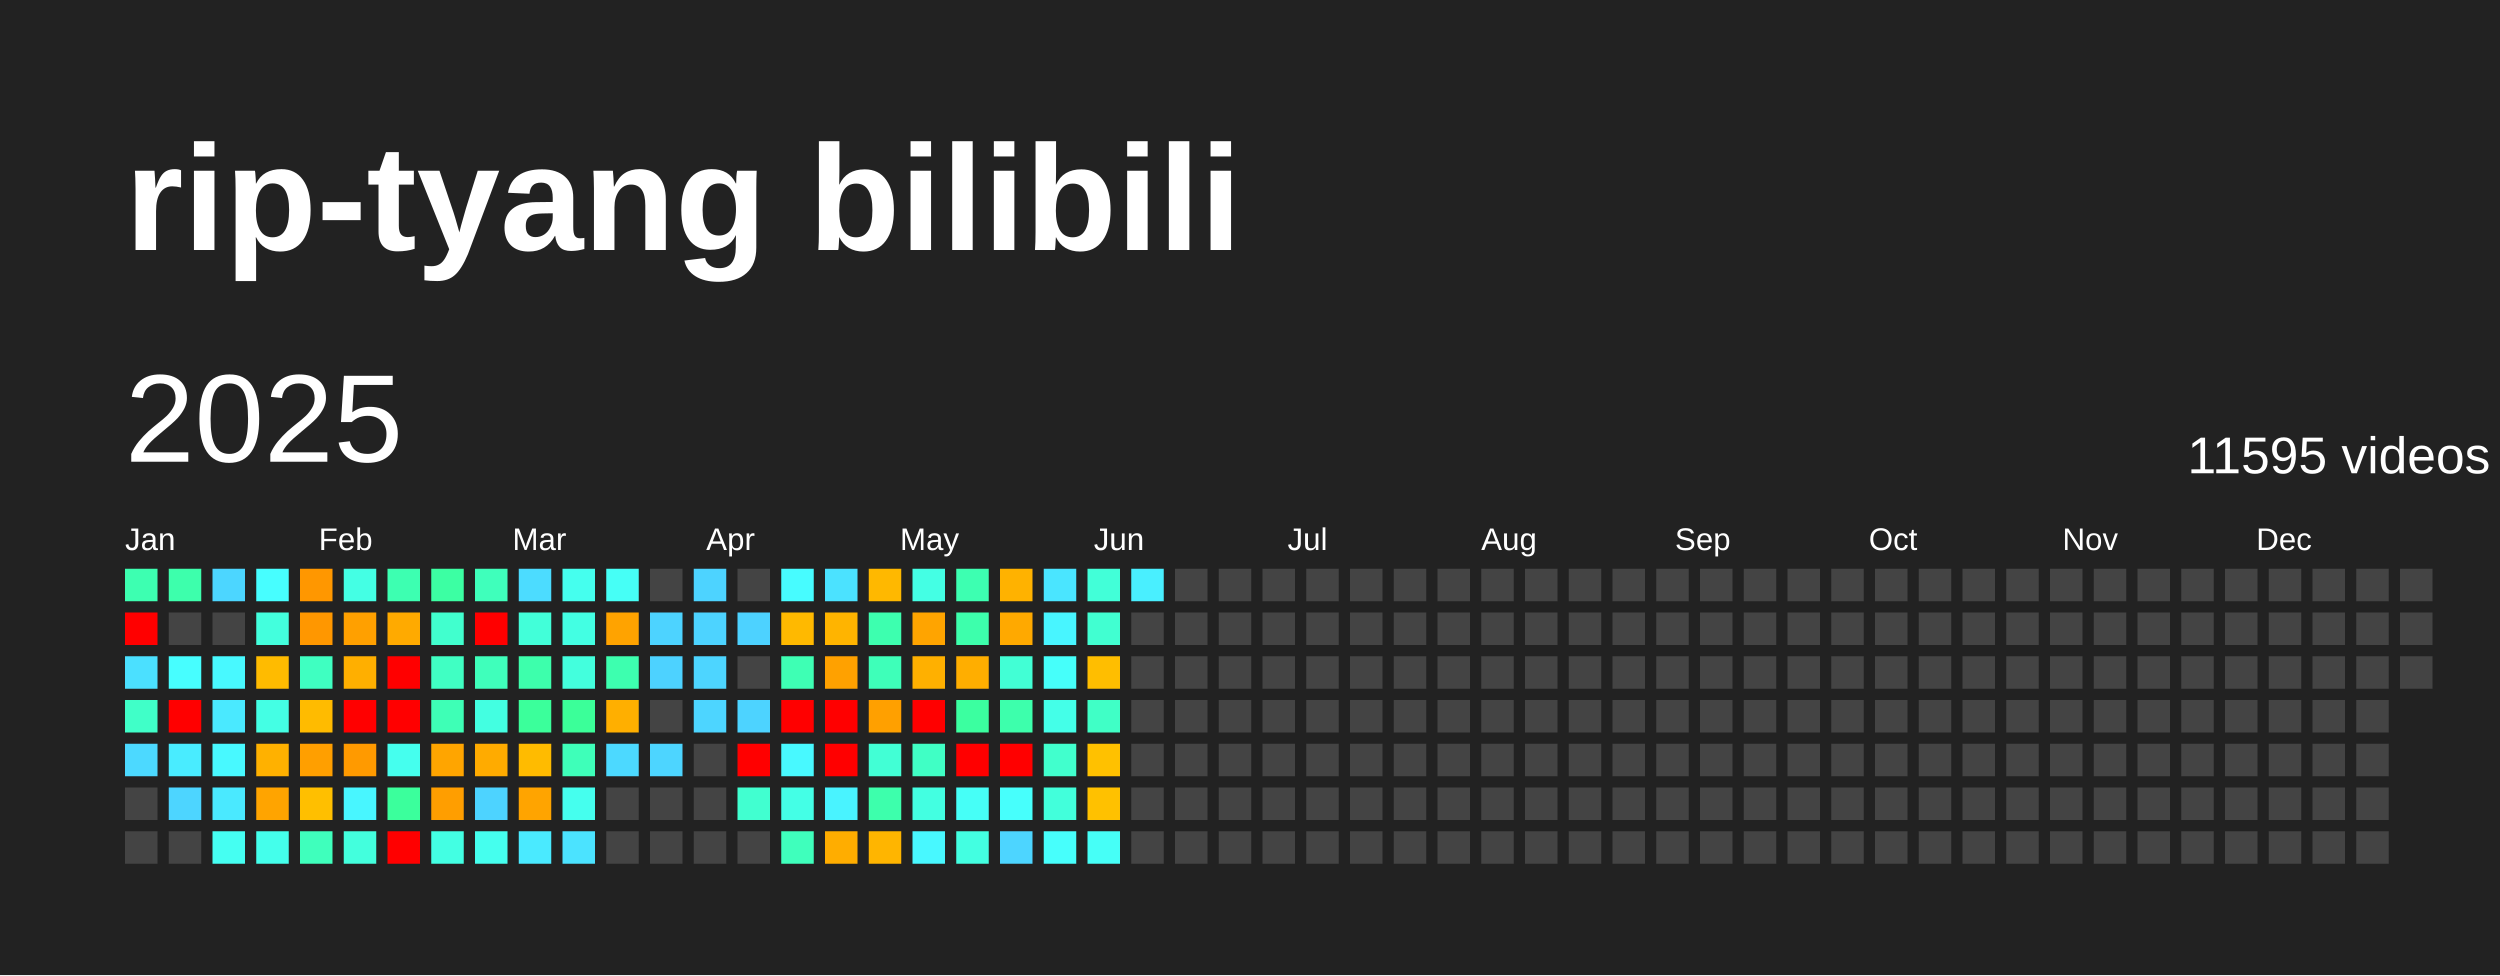
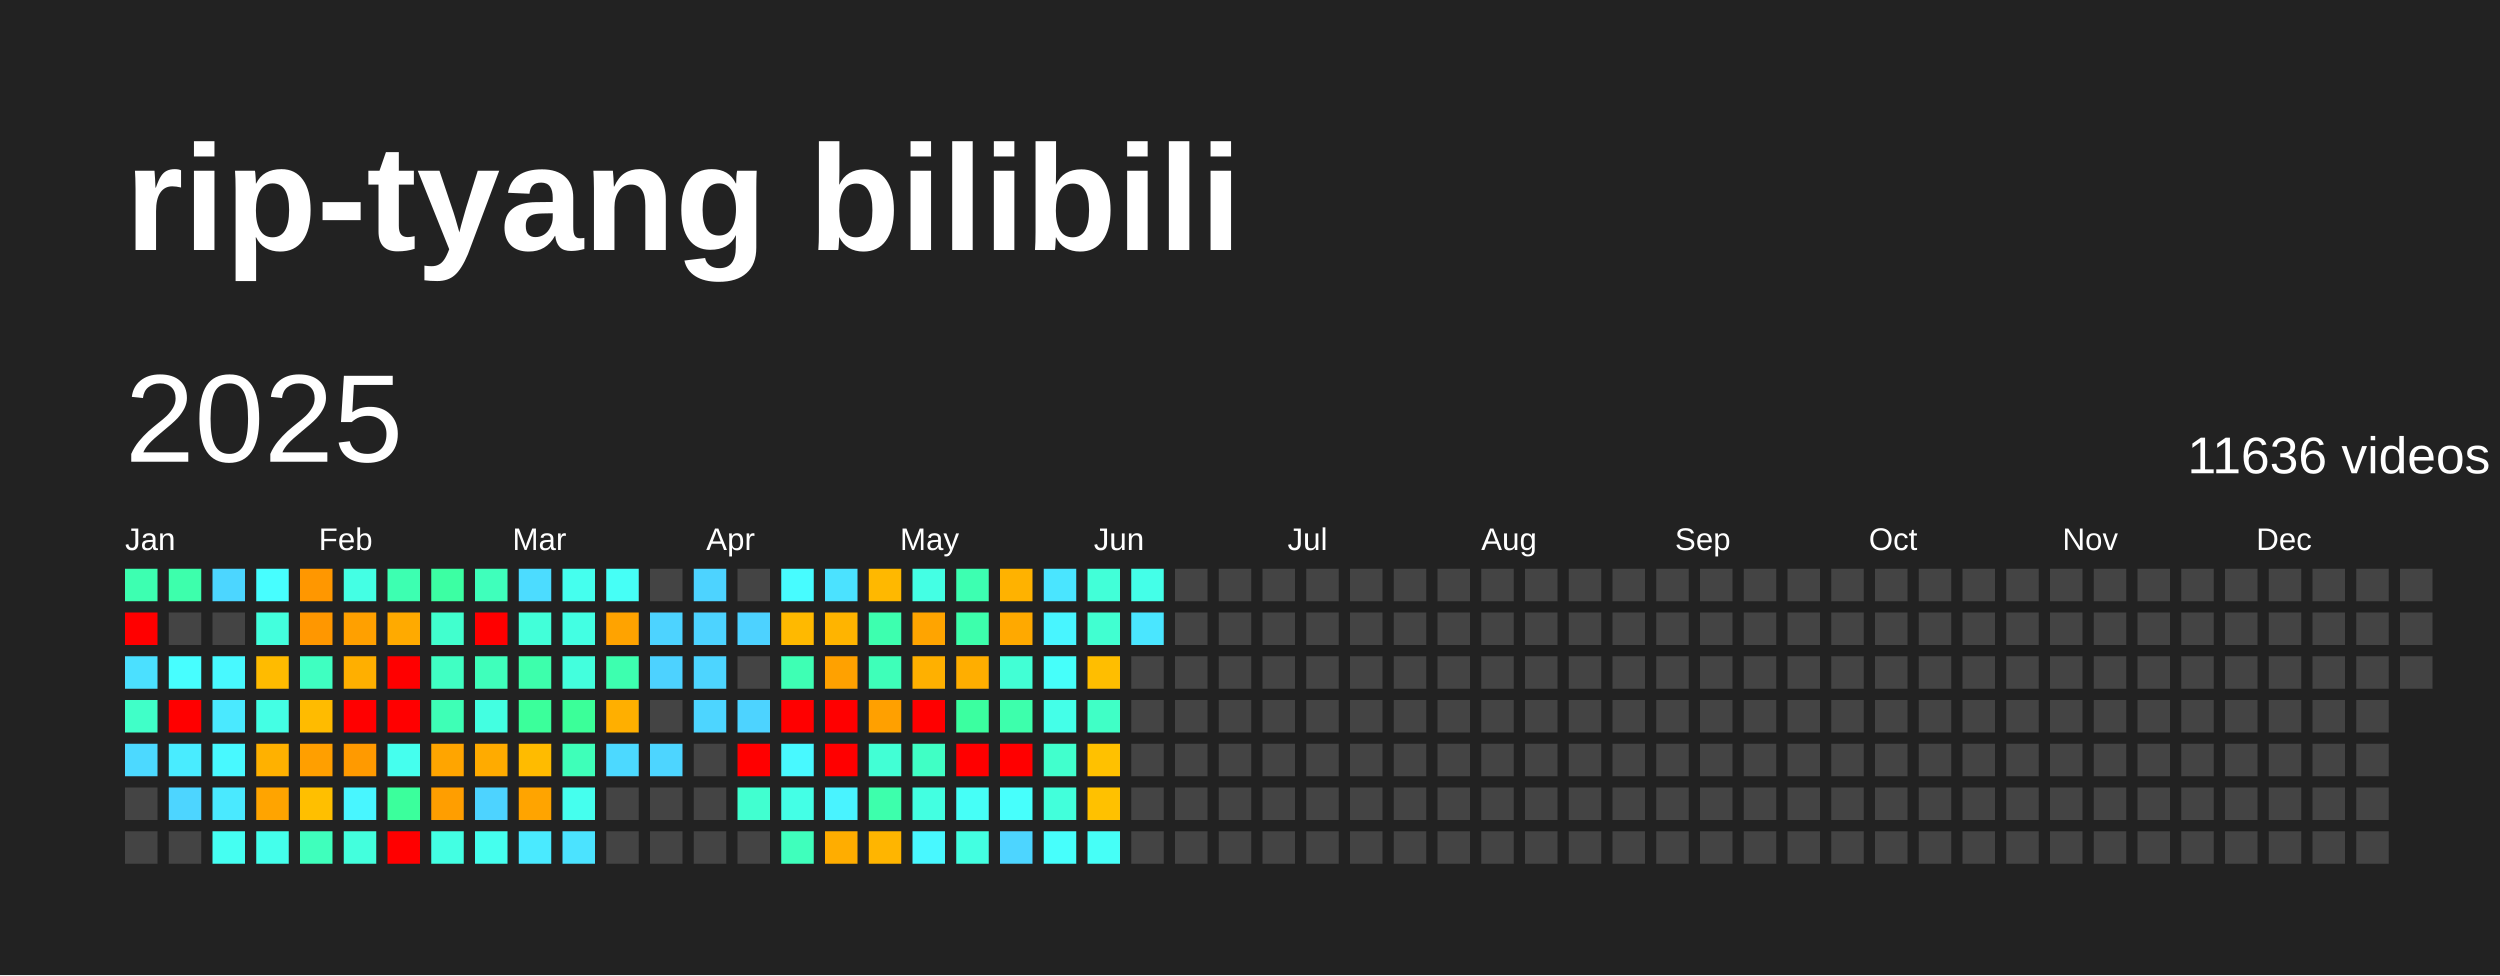
<svg xmlns="http://www.w3.org/2000/svg" baseProfile="full" height="78mm" version="1.1" viewBox="0,0,200,78" width="200mm">
  <defs />
  <rect fill="#222222" height="78" width="200" x="0" y="0" />
  <text fill="#FFFFFF" style="font-size:12px; font-family:Arial; font-weight:bold;" x="10" y="20">rip-tyang bilibili</text>
  <text dominant-baseline="hanging" fill="#FFFFFF" style="font-size:10.0px; font-family:Arial;" x="10" y="30">2025</text>
-   <text dominant-baseline="hanging" fill="#FFFFFF" style="font-size:4.125px; font-family:Arial;" x="175" y="35">11595 videos</text>
+   <text dominant-baseline="hanging" fill="#FFFFFF" style="font-size:4.125px; font-family:Arial;" x="175" y="35">11636 videos</text>
  <text fill="#FFFFFF" style="font-size:2.5px; font-family:Arial" x="10.0" y="44">Jan</text>
  <text fill="#FFFFFF" style="font-size:2.5px; font-family:Arial" x="25.5" y="44">Feb</text>
  <text fill="#FFFFFF" style="font-size:2.5px; font-family:Arial" x="41.0" y="44">Mar</text>
  <text fill="#FFFFFF" style="font-size:2.5px; font-family:Arial" x="56.5" y="44">Apr</text>
  <text fill="#FFFFFF" style="font-size:2.5px; font-family:Arial" x="72.0" y="44">May</text>
  <text fill="#FFFFFF" style="font-size:2.5px; font-family:Arial" x="87.5" y="44">Jun</text>
  <text fill="#FFFFFF" style="font-size:2.5px; font-family:Arial" x="103.0" y="44">Jul</text>
  <text fill="#FFFFFF" style="font-size:2.5px; font-family:Arial" x="118.5" y="44">Aug</text>
  <text fill="#FFFFFF" style="font-size:2.5px; font-family:Arial" x="134.0" y="44">Sep</text>
  <text fill="#FFFFFF" style="font-size:2.5px; font-family:Arial" x="149.5" y="44">Oct</text>
  <text fill="#FFFFFF" style="font-size:2.5px; font-family:Arial" x="165.0" y="44">Nov</text>
  <text fill="#FFFFFF" style="font-size:2.5px; font-family:Arial" x="180.5" y="44">Dec</text>
  <rect fill="#3dffb1" height="2.6" width="2.6" x="10.0" y="45.5" />
  <rect fill="red" height="2.6" width="2.6" x="10.0" y="49.0" />
  <rect fill="#4be0ff" height="2.6" width="2.6" x="10.0" y="52.5" />
  <rect fill="#40ffc8" height="2.6" width="2.6" x="10.0" y="56.0" />
  <rect fill="#4cd9ff" height="2.6" width="2.6" x="10.0" y="59.5" />
  <rect fill="#444444" height="2.6" width="2.6" x="10.0" y="63.0" />
  <rect fill="#444444" height="2.6" width="2.6" x="10.0" y="66.5" />
  <rect fill="#3dffac" height="2.6" width="2.6" x="13.5" y="45.5" />
  <rect fill="#444444" height="2.6" width="2.6" x="13.5" y="49.0" />
  <rect fill="#47feff" height="2.6" width="2.6" x="13.5" y="52.5" />
  <rect fill="red" height="2.6" width="2.6" x="13.5" y="56.0" />
  <rect fill="#49ecff" height="2.6" width="2.6" x="13.5" y="59.5" />
  <rect fill="#4dd5ff" height="2.6" width="2.6" x="13.5" y="63.0" />
  <rect fill="#444444" height="2.6" width="2.6" x="13.5" y="66.5" />
  <rect fill="#4cd6ff" height="2.6" width="2.6" x="17.0" y="45.5" />
  <rect fill="#444444" height="2.6" width="2.6" x="17.0" y="49.0" />
  <rect fill="#48f9ff" height="2.6" width="2.6" x="17.0" y="52.5" />
  <rect fill="#4ae9ff" height="2.6" width="2.6" x="17.0" y="56.0" />
  <rect fill="#48f9ff" height="2.6" width="2.6" x="17.0" y="59.5" />
  <rect fill="#4ae9ff" height="2.6" width="2.6" x="17.0" y="63.0" />
  <rect fill="#45fff2" height="2.6" width="2.6" x="17.0" y="66.5" />
  <rect fill="#47feff" height="2.6" width="2.6" x="20.5" y="45.5" />
  <rect fill="#43ffdd" height="2.6" width="2.6" x="20.5" y="49.0" />
  <rect fill="#ffbb00" height="2.6" width="2.6" x="20.5" y="52.5" />
  <rect fill="#44ffe4" height="2.6" width="2.6" x="20.5" y="56.0" />
  <rect fill="#ffb100" height="2.6" width="2.6" x="20.5" y="59.5" />
  <rect fill="#ffa400" height="2.6" width="2.6" x="20.5" y="63.0" />
  <rect fill="#44ffeb" height="2.6" width="2.6" x="20.5" y="66.5" />
  <rect fill="#ff9700" height="2.6" width="2.6" x="24.0" y="45.5" />
  <rect fill="#ff9700" height="2.6" width="2.6" x="24.0" y="49.0" />
  <rect fill="#3fffc1" height="2.6" width="2.6" x="24.0" y="52.5" />
  <rect fill="#ffbb00" height="2.6" width="2.6" x="24.0" y="56.0" />
  <rect fill="#ff9f00" height="2.6" width="2.6" x="24.0" y="59.5" />
  <rect fill="#ffbf00" height="2.6" width="2.6" x="24.0" y="63.0" />
  <rect fill="#3fffbc" height="2.6" width="2.6" x="24.0" y="66.5" />
  <rect fill="#44ffe4" height="2.6" width="2.6" x="27.5" y="45.5" />
  <rect fill="#ffa000" height="2.6" width="2.6" x="27.5" y="49.0" />
  <rect fill="#ffaf00" height="2.6" width="2.6" x="27.5" y="52.5" />
  <rect fill="red" height="2.6" width="2.6" x="27.5" y="56.0" />
  <rect fill="#ff9a00" height="2.6" width="2.6" x="27.5" y="59.5" />
  <rect fill="#48f6ff" height="2.6" width="2.6" x="27.5" y="63.0" />
  <rect fill="#43ffdd" height="2.6" width="2.6" x="27.5" y="66.5" />
  <rect fill="#3dffb1" height="2.6" width="2.6" x="31.0" y="45.5" />
  <rect fill="#ffaa00" height="2.6" width="2.6" x="31.0" y="49.0" />
  <rect fill="red" height="2.6" width="2.6" x="31.0" y="52.5" />
  <rect fill="red" height="2.6" width="2.6" x="31.0" y="56.0" />
  <rect fill="#45ffee" height="2.6" width="2.6" x="31.0" y="59.5" />
  <rect fill="#3bff9c" height="2.6" width="2.6" x="31.0" y="63.0" />
  <rect fill="red" height="2.6" width="2.6" x="31.0" y="66.5" />
  <rect fill="#3cffa3" height="2.6" width="2.6" x="34.5" y="45.5" />
  <rect fill="#41ffce" height="2.6" width="2.6" x="34.5" y="49.0" />
  <rect fill="#40ffc3" height="2.6" width="2.6" x="34.5" y="52.5" />
  <rect fill="#3effb6" height="2.6" width="2.6" x="34.5" y="56.0" />
  <rect fill="#ffa500" height="2.6" width="2.6" x="34.5" y="59.5" />
  <rect fill="#ff9e00" height="2.6" width="2.6" x="34.5" y="63.0" />
  <rect fill="#43ffe3" height="2.6" width="2.6" x="34.5" y="66.5" />
  <rect fill="#3fffbb" height="2.6" width="2.6" x="38.0" y="45.5" />
  <rect fill="red" height="2.6" width="2.6" x="38.0" y="49.0" />
  <rect fill="#3fffbb" height="2.6" width="2.6" x="38.0" y="52.5" />
  <rect fill="#43ffe1" height="2.6" width="2.6" x="38.0" y="56.0" />
  <rect fill="#ffab00" height="2.6" width="2.6" x="38.0" y="59.5" />
  <rect fill="#4dd3ff" height="2.6" width="2.6" x="38.0" y="63.0" />
  <rect fill="#45ffee" height="2.6" width="2.6" x="38.0" y="66.5" />
  <rect fill="#4cdcff" height="2.6" width="2.6" x="41.5" y="45.5" />
  <rect fill="#42ffd9" height="2.6" width="2.6" x="41.5" y="49.0" />
  <rect fill="#3dffac" height="2.6" width="2.6" x="41.5" y="52.5" />
  <rect fill="#3bff9b" height="2.6" width="2.6" x="41.5" y="56.0" />
  <rect fill="#ffbb00" height="2.6" width="2.6" x="41.5" y="59.5" />
  <rect fill="#ffa400" height="2.6" width="2.6" x="41.5" y="63.0" />
  <rect fill="#4aeaff" height="2.6" width="2.6" x="41.5" y="66.5" />
  <rect fill="#45ffee" height="2.6" width="2.6" x="45.0" y="45.5" />
  <rect fill="#43ffe3" height="2.6" width="2.6" x="45.0" y="49.0" />
  <rect fill="#43ffdd" height="2.6" width="2.6" x="45.0" y="52.5" />
  <rect fill="#3bff99" height="2.6" width="2.6" x="45.0" y="56.0" />
  <rect fill="#3effb9" height="2.6" width="2.6" x="45.0" y="59.5" />
  <rect fill="#45ffee" height="2.6" width="2.6" x="45.0" y="63.0" />
  <rect fill="#4be3ff" height="2.6" width="2.6" x="45.0" y="66.5" />
  <rect fill="#46fff6" height="2.6" width="2.6" x="48.5" y="45.5" />
  <rect fill="#ffa300" height="2.6" width="2.6" x="48.5" y="49.0" />
  <rect fill="#3dffaf" height="2.6" width="2.6" x="48.5" y="52.5" />
  <rect fill="#ffaf00" height="2.6" width="2.6" x="48.5" y="56.0" />
  <rect fill="#4cd9ff" height="2.6" width="2.6" x="48.5" y="59.5" />
  <rect fill="#444444" height="2.6" width="2.6" x="48.5" y="63.0" />
  <rect fill="#444444" height="2.6" width="2.6" x="48.5" y="66.5" />
  <rect fill="#444444" height="2.6" width="2.6" x="52.0" y="45.5" />
  <rect fill="#4dd3ff" height="2.6" width="2.6" x="52.0" y="49.0" />
  <rect fill="#4dd2ff" height="2.6" width="2.6" x="52.0" y="52.5" />
  <rect fill="#444444" height="2.6" width="2.6" x="52.0" y="56.0" />
  <rect fill="#4dd5ff" height="2.6" width="2.6" x="52.0" y="59.5" />
  <rect fill="#444444" height="2.6" width="2.6" x="52.0" y="63.0" />
  <rect fill="#444444" height="2.6" width="2.6" x="52.0" y="66.5" />
  <rect fill="#4dd3ff" height="2.6" width="2.6" x="55.5" y="45.5" />
  <rect fill="#4dd3ff" height="2.6" width="2.6" x="55.5" y="49.0" />
  <rect fill="#4dd5ff" height="2.6" width="2.6" x="55.5" y="52.5" />
  <rect fill="#4dd5ff" height="2.6" width="2.6" x="55.5" y="56.0" />
  <rect fill="#444444" height="2.6" width="2.6" x="55.5" y="59.5" />
  <rect fill="#444444" height="2.6" width="2.6" x="55.5" y="63.0" />
  <rect fill="#444444" height="2.6" width="2.6" x="55.5" y="66.5" />
  <rect fill="#444444" height="2.6" width="2.6" x="59.0" y="45.5" />
  <rect fill="#4dd2ff" height="2.6" width="2.6" x="59.0" y="49.0" />
  <rect fill="#444444" height="2.6" width="2.6" x="59.0" y="52.5" />
  <rect fill="#4dd3ff" height="2.6" width="2.6" x="59.0" y="56.0" />
  <rect fill="red" height="2.6" width="2.6" x="59.0" y="59.5" />
  <rect fill="#41ffd0" height="2.6" width="2.6" x="59.0" y="63.0" />
  <rect fill="#444444" height="2.6" width="2.6" x="59.0" y="66.5" />
  <rect fill="#47fcff" height="2.6" width="2.6" x="62.5" y="45.5" />
  <rect fill="#ffb900" height="2.6" width="2.6" x="62.5" y="49.0" />
  <rect fill="#3effb4" height="2.6" width="2.6" x="62.5" y="52.5" />
  <rect fill="red" height="2.6" width="2.6" x="62.5" y="56.0" />
  <rect fill="#48f9ff" height="2.6" width="2.6" x="62.5" y="59.5" />
  <rect fill="#44ffe6" height="2.6" width="2.6" x="62.5" y="63.0" />
  <rect fill="#3fffbc" height="2.6" width="2.6" x="62.5" y="66.5" />
  <rect fill="#4be2ff" height="2.6" width="2.6" x="66.0" y="45.5" />
  <rect fill="#ffb400" height="2.6" width="2.6" x="66.0" y="49.0" />
  <rect fill="#ffa100" height="2.6" width="2.6" x="66.0" y="52.5" />
  <rect fill="red" height="2.6" width="2.6" x="66.0" y="56.0" />
  <rect fill="red" height="2.6" width="2.6" x="66.0" y="59.5" />
  <rect fill="#49f3ff" height="2.6" width="2.6" x="66.0" y="63.0" />
  <rect fill="#ffad00" height="2.6" width="2.6" x="66.0" y="66.5" />
  <rect fill="#ffb800" height="2.6" width="2.6" x="69.5" y="45.5" />
  <rect fill="#3dffaf" height="2.6" width="2.6" x="69.5" y="49.0" />
  <rect fill="#3effb9" height="2.6" width="2.6" x="69.5" y="52.5" />
  <rect fill="#ffa000" height="2.6" width="2.6" x="69.5" y="56.0" />
  <rect fill="#42ffd5" height="2.6" width="2.6" x="69.5" y="59.5" />
  <rect fill="#3dffac" height="2.6" width="2.6" x="69.5" y="63.0" />
  <rect fill="#ffb500" height="2.6" width="2.6" x="69.5" y="66.5" />
  <rect fill="#44ffe4" height="2.6" width="2.6" x="73.0" y="45.5" />
  <rect fill="#ffa400" height="2.6" width="2.6" x="73.0" y="49.0" />
  <rect fill="#ffb000" height="2.6" width="2.6" x="73.0" y="52.5" />
  <rect fill="red" height="2.6" width="2.6" x="73.0" y="56.0" />
  <rect fill="#40ffc5" height="2.6" width="2.6" x="73.0" y="59.5" />
  <rect fill="#43ffe1" height="2.6" width="2.6" x="73.0" y="63.0" />
  <rect fill="#48f8ff" height="2.6" width="2.6" x="73.0" y="66.5" />
  <rect fill="#3dffb1" height="2.6" width="2.6" x="76.5" y="45.5" />
  <rect fill="#3dffac" height="2.6" width="2.6" x="76.5" y="49.0" />
  <rect fill="#ffae00" height="2.6" width="2.6" x="76.5" y="52.5" />
  <rect fill="#3bffa0" height="2.6" width="2.6" x="76.5" y="56.0" />
  <rect fill="red" height="2.6" width="2.6" x="76.5" y="59.5" />
  <rect fill="#46fff7" height="2.6" width="2.6" x="76.5" y="63.0" />
  <rect fill="#43ffe1" height="2.6" width="2.6" x="76.5" y="66.5" />
  <rect fill="#ffb200" height="2.6" width="2.6" x="80.0" y="45.5" />
  <rect fill="#ffa900" height="2.6" width="2.6" x="80.0" y="49.0" />
  <rect fill="#42ffd5" height="2.6" width="2.6" x="80.0" y="52.5" />
  <rect fill="#3dffac" height="2.6" width="2.6" x="80.0" y="56.0" />
  <rect fill="red" height="2.6" width="2.6" x="80.0" y="59.5" />
  <rect fill="#47fffc" height="2.6" width="2.6" x="80.0" y="63.0" />
  <rect fill="#4dd5ff" height="2.6" width="2.6" x="80.0" y="66.5" />
  <rect fill="#4ae5ff" height="2.6" width="2.6" x="83.5" y="45.5" />
  <rect fill="#48f5ff" height="2.6" width="2.6" x="83.5" y="49.0" />
  <rect fill="#46fffa" height="2.6" width="2.6" x="83.5" y="52.5" />
  <rect fill="#44ffe8" height="2.6" width="2.6" x="83.5" y="56.0" />
  <rect fill="#41ffcd" height="2.6" width="2.6" x="83.5" y="59.5" />
  <rect fill="#42ffdb" height="2.6" width="2.6" x="83.5" y="63.0" />
  <rect fill="#47fffc" height="2.6" width="2.6" x="83.5" y="66.5" />
  <rect fill="#42ffd8" height="2.6" width="2.6" x="87.0" y="45.5" />
  <rect fill="#41ffd1" height="2.6" width="2.6" x="87.0" y="49.0" />
  <rect fill="#ffbe00" height="2.6" width="2.6" x="87.0" y="52.5" />
  <rect fill="#40ffc6" height="2.6" width="2.6" x="87.0" y="56.0" />
  <rect fill="#ffc100" height="2.6" width="2.6" x="87.0" y="59.5" />
  <rect fill="#ffc100" height="2.6" width="2.6" x="87.0" y="63.0" />
  <rect fill="#46fff7" height="2.6" width="2.6" x="87.0" y="66.5" />
-   <rect fill="#49efff" height="2.6" width="2.6" x="90.5" y="45.5" />
-   <rect fill="#444444" height="2.6" width="2.6" x="90.5" y="49.0" />
+   <rect fill="#44ffe8" height="2.6" width="2.6" x="90.5" y="45.5" />
+   <rect fill="#4ae6ff" height="2.6" width="2.6" x="90.5" y="49.0" />
  <rect fill="#444444" height="2.6" width="2.6" x="90.5" y="52.5" />
  <rect fill="#444444" height="2.6" width="2.6" x="90.5" y="56.0" />
  <rect fill="#444444" height="2.6" width="2.6" x="90.5" y="59.5" />
  <rect fill="#444444" height="2.6" width="2.6" x="90.5" y="63.0" />
  <rect fill="#444444" height="2.6" width="2.6" x="90.5" y="66.5" />
  <rect fill="#444444" height="2.6" width="2.6" x="94.0" y="45.5" />
  <rect fill="#444444" height="2.6" width="2.6" x="94.0" y="49.0" />
  <rect fill="#444444" height="2.6" width="2.6" x="94.0" y="52.5" />
  <rect fill="#444444" height="2.6" width="2.6" x="94.0" y="56.0" />
  <rect fill="#444444" height="2.6" width="2.6" x="94.0" y="59.5" />
  <rect fill="#444444" height="2.6" width="2.6" x="94.0" y="63.0" />
  <rect fill="#444444" height="2.6" width="2.6" x="94.0" y="66.5" />
  <rect fill="#444444" height="2.6" width="2.6" x="97.5" y="45.5" />
  <rect fill="#444444" height="2.6" width="2.6" x="97.5" y="49.0" />
  <rect fill="#444444" height="2.6" width="2.6" x="97.5" y="52.5" />
  <rect fill="#444444" height="2.6" width="2.6" x="97.5" y="56.0" />
  <rect fill="#444444" height="2.6" width="2.6" x="97.5" y="59.5" />
  <rect fill="#444444" height="2.6" width="2.6" x="97.5" y="63.0" />
  <rect fill="#444444" height="2.6" width="2.6" x="97.5" y="66.5" />
  <rect fill="#444444" height="2.6" width="2.6" x="101.0" y="45.5" />
  <rect fill="#444444" height="2.6" width="2.6" x="101.0" y="49.0" />
  <rect fill="#444444" height="2.6" width="2.6" x="101.0" y="52.5" />
  <rect fill="#444444" height="2.6" width="2.6" x="101.0" y="56.0" />
  <rect fill="#444444" height="2.6" width="2.6" x="101.0" y="59.5" />
  <rect fill="#444444" height="2.6" width="2.6" x="101.0" y="63.0" />
  <rect fill="#444444" height="2.6" width="2.6" x="101.0" y="66.5" />
  <rect fill="#444444" height="2.6" width="2.6" x="104.5" y="45.5" />
  <rect fill="#444444" height="2.6" width="2.6" x="104.5" y="49.0" />
  <rect fill="#444444" height="2.6" width="2.6" x="104.5" y="52.5" />
  <rect fill="#444444" height="2.6" width="2.6" x="104.5" y="56.0" />
  <rect fill="#444444" height="2.6" width="2.6" x="104.5" y="59.5" />
  <rect fill="#444444" height="2.6" width="2.6" x="104.5" y="63.0" />
  <rect fill="#444444" height="2.6" width="2.6" x="104.5" y="66.5" />
  <rect fill="#444444" height="2.6" width="2.6" x="108.0" y="45.5" />
  <rect fill="#444444" height="2.6" width="2.6" x="108.0" y="49.0" />
  <rect fill="#444444" height="2.6" width="2.6" x="108.0" y="52.5" />
  <rect fill="#444444" height="2.6" width="2.6" x="108.0" y="56.0" />
  <rect fill="#444444" height="2.6" width="2.6" x="108.0" y="59.5" />
  <rect fill="#444444" height="2.6" width="2.6" x="108.0" y="63.0" />
  <rect fill="#444444" height="2.6" width="2.6" x="108.0" y="66.5" />
  <rect fill="#444444" height="2.6" width="2.6" x="111.5" y="45.5" />
  <rect fill="#444444" height="2.6" width="2.6" x="111.5" y="49.0" />
  <rect fill="#444444" height="2.6" width="2.6" x="111.5" y="52.5" />
  <rect fill="#444444" height="2.6" width="2.6" x="111.5" y="56.0" />
  <rect fill="#444444" height="2.6" width="2.6" x="111.5" y="59.5" />
  <rect fill="#444444" height="2.6" width="2.6" x="111.5" y="63.0" />
  <rect fill="#444444" height="2.6" width="2.6" x="111.5" y="66.5" />
  <rect fill="#444444" height="2.6" width="2.6" x="115.0" y="45.5" />
  <rect fill="#444444" height="2.6" width="2.6" x="115.0" y="49.0" />
  <rect fill="#444444" height="2.6" width="2.6" x="115.0" y="52.5" />
  <rect fill="#444444" height="2.6" width="2.6" x="115.0" y="56.0" />
  <rect fill="#444444" height="2.6" width="2.6" x="115.0" y="59.5" />
  <rect fill="#444444" height="2.6" width="2.6" x="115.0" y="63.0" />
  <rect fill="#444444" height="2.6" width="2.6" x="115.0" y="66.5" />
  <rect fill="#444444" height="2.6" width="2.6" x="118.5" y="45.5" />
  <rect fill="#444444" height="2.6" width="2.6" x="118.5" y="49.0" />
  <rect fill="#444444" height="2.6" width="2.6" x="118.5" y="52.5" />
  <rect fill="#444444" height="2.6" width="2.6" x="118.5" y="56.0" />
  <rect fill="#444444" height="2.6" width="2.6" x="118.5" y="59.5" />
  <rect fill="#444444" height="2.6" width="2.6" x="118.5" y="63.0" />
  <rect fill="#444444" height="2.6" width="2.6" x="118.5" y="66.5" />
  <rect fill="#444444" height="2.6" width="2.6" x="122.0" y="45.5" />
  <rect fill="#444444" height="2.6" width="2.6" x="122.0" y="49.0" />
  <rect fill="#444444" height="2.6" width="2.6" x="122.0" y="52.5" />
  <rect fill="#444444" height="2.6" width="2.6" x="122.0" y="56.0" />
  <rect fill="#444444" height="2.6" width="2.6" x="122.0" y="59.5" />
  <rect fill="#444444" height="2.6" width="2.6" x="122.0" y="63.0" />
  <rect fill="#444444" height="2.6" width="2.6" x="122.0" y="66.5" />
  <rect fill="#444444" height="2.6" width="2.6" x="125.5" y="45.5" />
  <rect fill="#444444" height="2.6" width="2.6" x="125.5" y="49.0" />
  <rect fill="#444444" height="2.6" width="2.6" x="125.5" y="52.5" />
  <rect fill="#444444" height="2.6" width="2.6" x="125.5" y="56.0" />
  <rect fill="#444444" height="2.6" width="2.6" x="125.5" y="59.5" />
  <rect fill="#444444" height="2.6" width="2.6" x="125.5" y="63.0" />
  <rect fill="#444444" height="2.6" width="2.6" x="125.5" y="66.5" />
  <rect fill="#444444" height="2.6" width="2.6" x="129.0" y="45.5" />
  <rect fill="#444444" height="2.6" width="2.6" x="129.0" y="49.0" />
  <rect fill="#444444" height="2.6" width="2.6" x="129.0" y="52.5" />
  <rect fill="#444444" height="2.6" width="2.6" x="129.0" y="56.0" />
  <rect fill="#444444" height="2.6" width="2.6" x="129.0" y="59.5" />
  <rect fill="#444444" height="2.6" width="2.6" x="129.0" y="63.0" />
  <rect fill="#444444" height="2.6" width="2.6" x="129.0" y="66.5" />
  <rect fill="#444444" height="2.6" width="2.6" x="132.5" y="45.5" />
  <rect fill="#444444" height="2.6" width="2.6" x="132.5" y="49.0" />
  <rect fill="#444444" height="2.6" width="2.6" x="132.5" y="52.5" />
  <rect fill="#444444" height="2.6" width="2.6" x="132.5" y="56.0" />
  <rect fill="#444444" height="2.6" width="2.6" x="132.5" y="59.5" />
  <rect fill="#444444" height="2.6" width="2.6" x="132.5" y="63.0" />
  <rect fill="#444444" height="2.6" width="2.6" x="132.5" y="66.5" />
  <rect fill="#444444" height="2.6" width="2.6" x="136.0" y="45.5" />
  <rect fill="#444444" height="2.6" width="2.6" x="136.0" y="49.0" />
  <rect fill="#444444" height="2.6" width="2.6" x="136.0" y="52.5" />
  <rect fill="#444444" height="2.6" width="2.6" x="136.0" y="56.0" />
  <rect fill="#444444" height="2.6" width="2.6" x="136.0" y="59.5" />
  <rect fill="#444444" height="2.6" width="2.6" x="136.0" y="63.0" />
  <rect fill="#444444" height="2.6" width="2.6" x="136.0" y="66.5" />
  <rect fill="#444444" height="2.6" width="2.6" x="139.5" y="45.5" />
  <rect fill="#444444" height="2.6" width="2.6" x="139.5" y="49.0" />
  <rect fill="#444444" height="2.6" width="2.6" x="139.5" y="52.5" />
  <rect fill="#444444" height="2.6" width="2.6" x="139.5" y="56.0" />
  <rect fill="#444444" height="2.6" width="2.6" x="139.5" y="59.5" />
  <rect fill="#444444" height="2.6" width="2.6" x="139.5" y="63.0" />
  <rect fill="#444444" height="2.6" width="2.6" x="139.5" y="66.5" />
  <rect fill="#444444" height="2.6" width="2.6" x="143.0" y="45.5" />
  <rect fill="#444444" height="2.6" width="2.6" x="143.0" y="49.0" />
  <rect fill="#444444" height="2.6" width="2.6" x="143.0" y="52.5" />
  <rect fill="#444444" height="2.6" width="2.6" x="143.0" y="56.0" />
  <rect fill="#444444" height="2.6" width="2.6" x="143.0" y="59.5" />
  <rect fill="#444444" height="2.6" width="2.6" x="143.0" y="63.0" />
  <rect fill="#444444" height="2.6" width="2.6" x="143.0" y="66.5" />
  <rect fill="#444444" height="2.6" width="2.6" x="146.5" y="45.5" />
  <rect fill="#444444" height="2.6" width="2.6" x="146.5" y="49.0" />
  <rect fill="#444444" height="2.6" width="2.6" x="146.5" y="52.5" />
  <rect fill="#444444" height="2.6" width="2.6" x="146.5" y="56.0" />
  <rect fill="#444444" height="2.6" width="2.6" x="146.5" y="59.5" />
  <rect fill="#444444" height="2.6" width="2.6" x="146.5" y="63.0" />
  <rect fill="#444444" height="2.6" width="2.6" x="146.5" y="66.5" />
  <rect fill="#444444" height="2.6" width="2.6" x="150.0" y="45.5" />
  <rect fill="#444444" height="2.6" width="2.6" x="150.0" y="49.0" />
  <rect fill="#444444" height="2.6" width="2.6" x="150.0" y="52.5" />
  <rect fill="#444444" height="2.6" width="2.6" x="150.0" y="56.0" />
  <rect fill="#444444" height="2.6" width="2.6" x="150.0" y="59.5" />
  <rect fill="#444444" height="2.6" width="2.6" x="150.0" y="63.0" />
  <rect fill="#444444" height="2.6" width="2.6" x="150.0" y="66.5" />
  <rect fill="#444444" height="2.6" width="2.6" x="153.5" y="45.5" />
  <rect fill="#444444" height="2.6" width="2.6" x="153.5" y="49.0" />
  <rect fill="#444444" height="2.6" width="2.6" x="153.5" y="52.5" />
  <rect fill="#444444" height="2.6" width="2.6" x="153.5" y="56.0" />
  <rect fill="#444444" height="2.6" width="2.6" x="153.5" y="59.5" />
  <rect fill="#444444" height="2.6" width="2.6" x="153.5" y="63.0" />
  <rect fill="#444444" height="2.6" width="2.6" x="153.5" y="66.5" />
  <rect fill="#444444" height="2.6" width="2.6" x="157.0" y="45.5" />
  <rect fill="#444444" height="2.6" width="2.6" x="157.0" y="49.0" />
  <rect fill="#444444" height="2.6" width="2.6" x="157.0" y="52.5" />
  <rect fill="#444444" height="2.6" width="2.6" x="157.0" y="56.0" />
  <rect fill="#444444" height="2.6" width="2.6" x="157.0" y="59.5" />
  <rect fill="#444444" height="2.6" width="2.6" x="157.0" y="63.0" />
  <rect fill="#444444" height="2.6" width="2.6" x="157.0" y="66.5" />
  <rect fill="#444444" height="2.6" width="2.6" x="160.5" y="45.5" />
  <rect fill="#444444" height="2.6" width="2.6" x="160.5" y="49.0" />
  <rect fill="#444444" height="2.6" width="2.6" x="160.5" y="52.5" />
  <rect fill="#444444" height="2.6" width="2.6" x="160.5" y="56.0" />
  <rect fill="#444444" height="2.6" width="2.6" x="160.5" y="59.5" />
  <rect fill="#444444" height="2.6" width="2.6" x="160.5" y="63.0" />
  <rect fill="#444444" height="2.6" width="2.6" x="160.5" y="66.5" />
  <rect fill="#444444" height="2.6" width="2.6" x="164.0" y="45.5" />
  <rect fill="#444444" height="2.6" width="2.6" x="164.0" y="49.0" />
  <rect fill="#444444" height="2.6" width="2.6" x="164.0" y="52.5" />
  <rect fill="#444444" height="2.6" width="2.6" x="164.0" y="56.0" />
  <rect fill="#444444" height="2.6" width="2.6" x="164.0" y="59.5" />
  <rect fill="#444444" height="2.6" width="2.6" x="164.0" y="63.0" />
  <rect fill="#444444" height="2.6" width="2.6" x="164.0" y="66.5" />
  <rect fill="#444444" height="2.6" width="2.6" x="167.5" y="45.5" />
  <rect fill="#444444" height="2.6" width="2.6" x="167.5" y="49.0" />
  <rect fill="#444444" height="2.6" width="2.6" x="167.5" y="52.5" />
  <rect fill="#444444" height="2.6" width="2.6" x="167.5" y="56.0" />
  <rect fill="#444444" height="2.6" width="2.6" x="167.5" y="59.5" />
  <rect fill="#444444" height="2.6" width="2.6" x="167.5" y="63.0" />
  <rect fill="#444444" height="2.6" width="2.6" x="167.5" y="66.5" />
  <rect fill="#444444" height="2.6" width="2.6" x="171.0" y="45.5" />
  <rect fill="#444444" height="2.6" width="2.6" x="171.0" y="49.0" />
  <rect fill="#444444" height="2.6" width="2.6" x="171.0" y="52.5" />
  <rect fill="#444444" height="2.6" width="2.6" x="171.0" y="56.0" />
  <rect fill="#444444" height="2.6" width="2.6" x="171.0" y="59.5" />
  <rect fill="#444444" height="2.6" width="2.6" x="171.0" y="63.0" />
  <rect fill="#444444" height="2.6" width="2.6" x="171.0" y="66.5" />
  <rect fill="#444444" height="2.6" width="2.6" x="174.5" y="45.5" />
  <rect fill="#444444" height="2.6" width="2.6" x="174.5" y="49.0" />
  <rect fill="#444444" height="2.6" width="2.6" x="174.5" y="52.5" />
  <rect fill="#444444" height="2.6" width="2.6" x="174.5" y="56.0" />
  <rect fill="#444444" height="2.6" width="2.6" x="174.5" y="59.5" />
  <rect fill="#444444" height="2.6" width="2.6" x="174.5" y="63.0" />
  <rect fill="#444444" height="2.6" width="2.6" x="174.5" y="66.5" />
  <rect fill="#444444" height="2.6" width="2.6" x="178.0" y="45.5" />
  <rect fill="#444444" height="2.6" width="2.6" x="178.0" y="49.0" />
  <rect fill="#444444" height="2.6" width="2.6" x="178.0" y="52.5" />
  <rect fill="#444444" height="2.6" width="2.6" x="178.0" y="56.0" />
  <rect fill="#444444" height="2.6" width="2.6" x="178.0" y="59.5" />
  <rect fill="#444444" height="2.6" width="2.6" x="178.0" y="63.0" />
  <rect fill="#444444" height="2.6" width="2.6" x="178.0" y="66.5" />
  <rect fill="#444444" height="2.6" width="2.6" x="181.5" y="45.5" />
  <rect fill="#444444" height="2.6" width="2.6" x="181.5" y="49.0" />
  <rect fill="#444444" height="2.6" width="2.6" x="181.5" y="52.5" />
  <rect fill="#444444" height="2.6" width="2.6" x="181.5" y="56.0" />
  <rect fill="#444444" height="2.6" width="2.6" x="181.5" y="59.5" />
  <rect fill="#444444" height="2.6" width="2.6" x="181.5" y="63.0" />
  <rect fill="#444444" height="2.6" width="2.6" x="181.5" y="66.5" />
  <rect fill="#444444" height="2.6" width="2.6" x="185.0" y="45.5" />
  <rect fill="#444444" height="2.6" width="2.6" x="185.0" y="49.0" />
  <rect fill="#444444" height="2.6" width="2.6" x="185.0" y="52.5" />
  <rect fill="#444444" height="2.6" width="2.6" x="185.0" y="56.0" />
  <rect fill="#444444" height="2.6" width="2.6" x="185.0" y="59.5" />
  <rect fill="#444444" height="2.6" width="2.6" x="185.0" y="63.0" />
  <rect fill="#444444" height="2.6" width="2.6" x="185.0" y="66.5" />
  <rect fill="#444444" height="2.6" width="2.6" x="188.5" y="45.5" />
  <rect fill="#444444" height="2.6" width="2.6" x="188.5" y="49.0" />
  <rect fill="#444444" height="2.6" width="2.6" x="188.5" y="52.5" />
  <rect fill="#444444" height="2.6" width="2.6" x="188.5" y="56.0" />
  <rect fill="#444444" height="2.6" width="2.6" x="188.5" y="59.5" />
  <rect fill="#444444" height="2.6" width="2.6" x="188.5" y="63.0" />
  <rect fill="#444444" height="2.6" width="2.6" x="188.5" y="66.5" />
  <rect fill="#444444" height="2.6" width="2.6" x="192.0" y="45.5" />
  <rect fill="#444444" height="2.6" width="2.6" x="192.0" y="49.0" />
  <rect fill="#444444" height="2.6" width="2.6" x="192.0" y="52.5" />
</svg>
